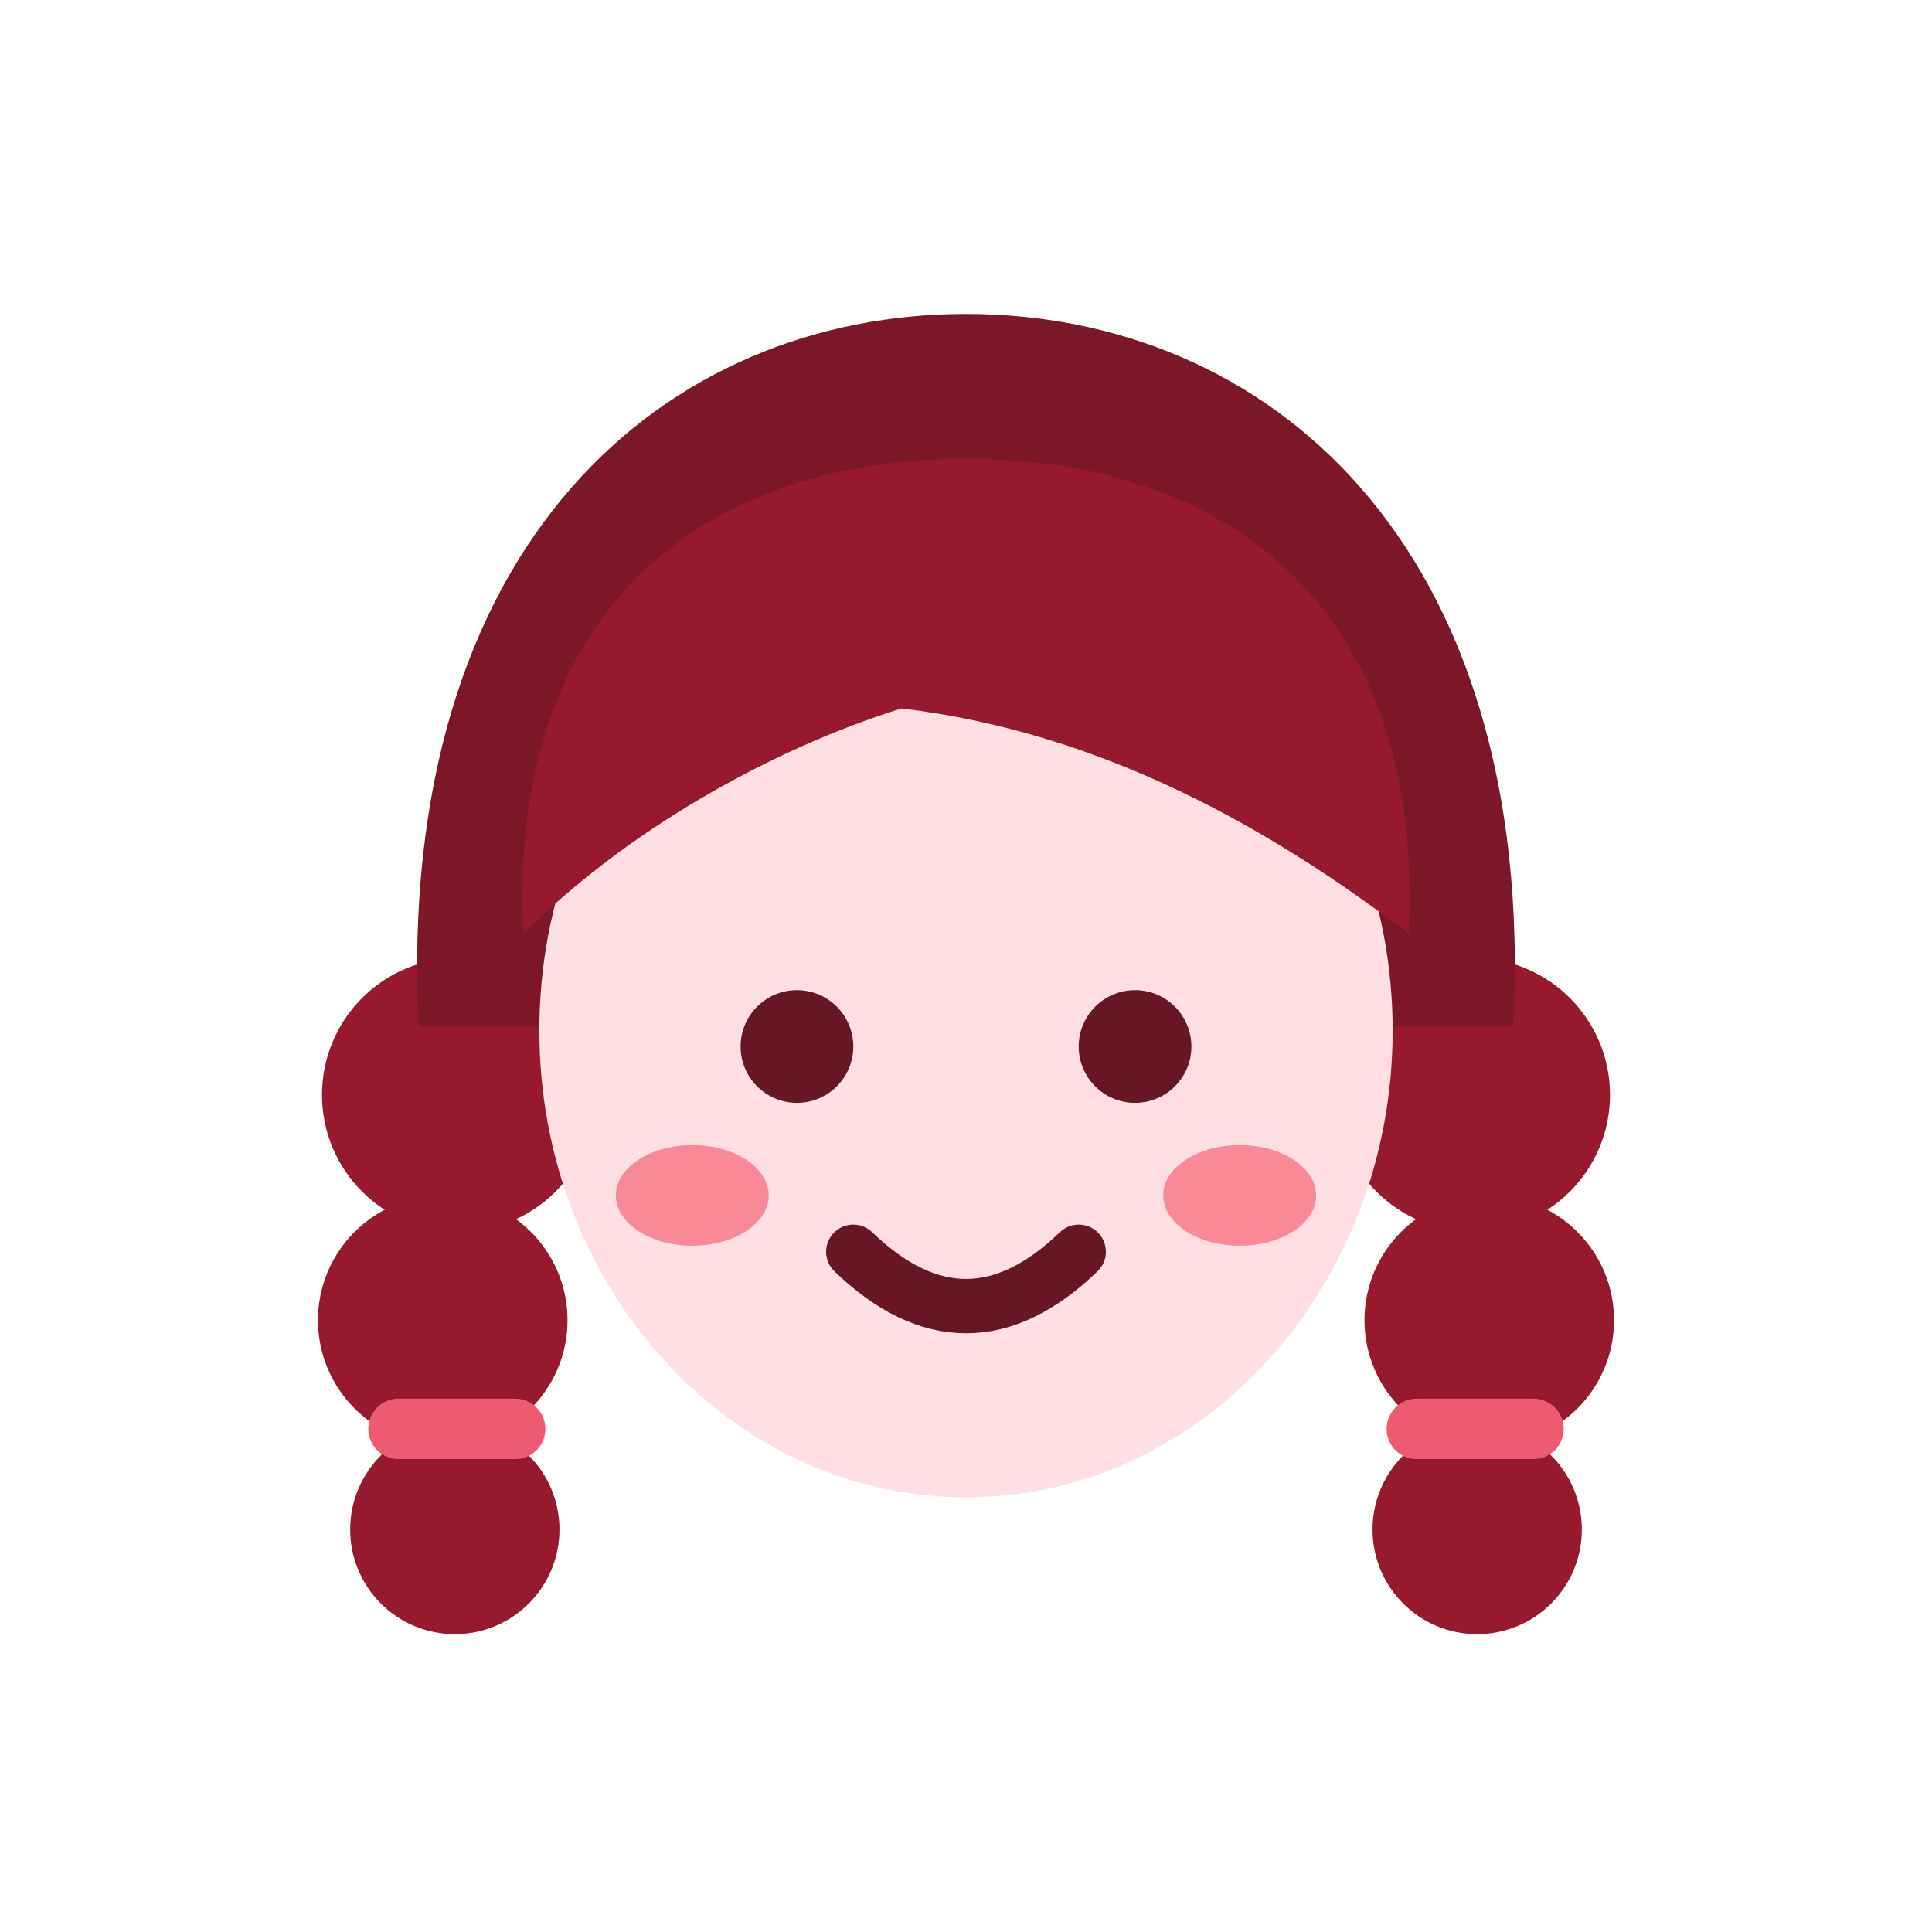
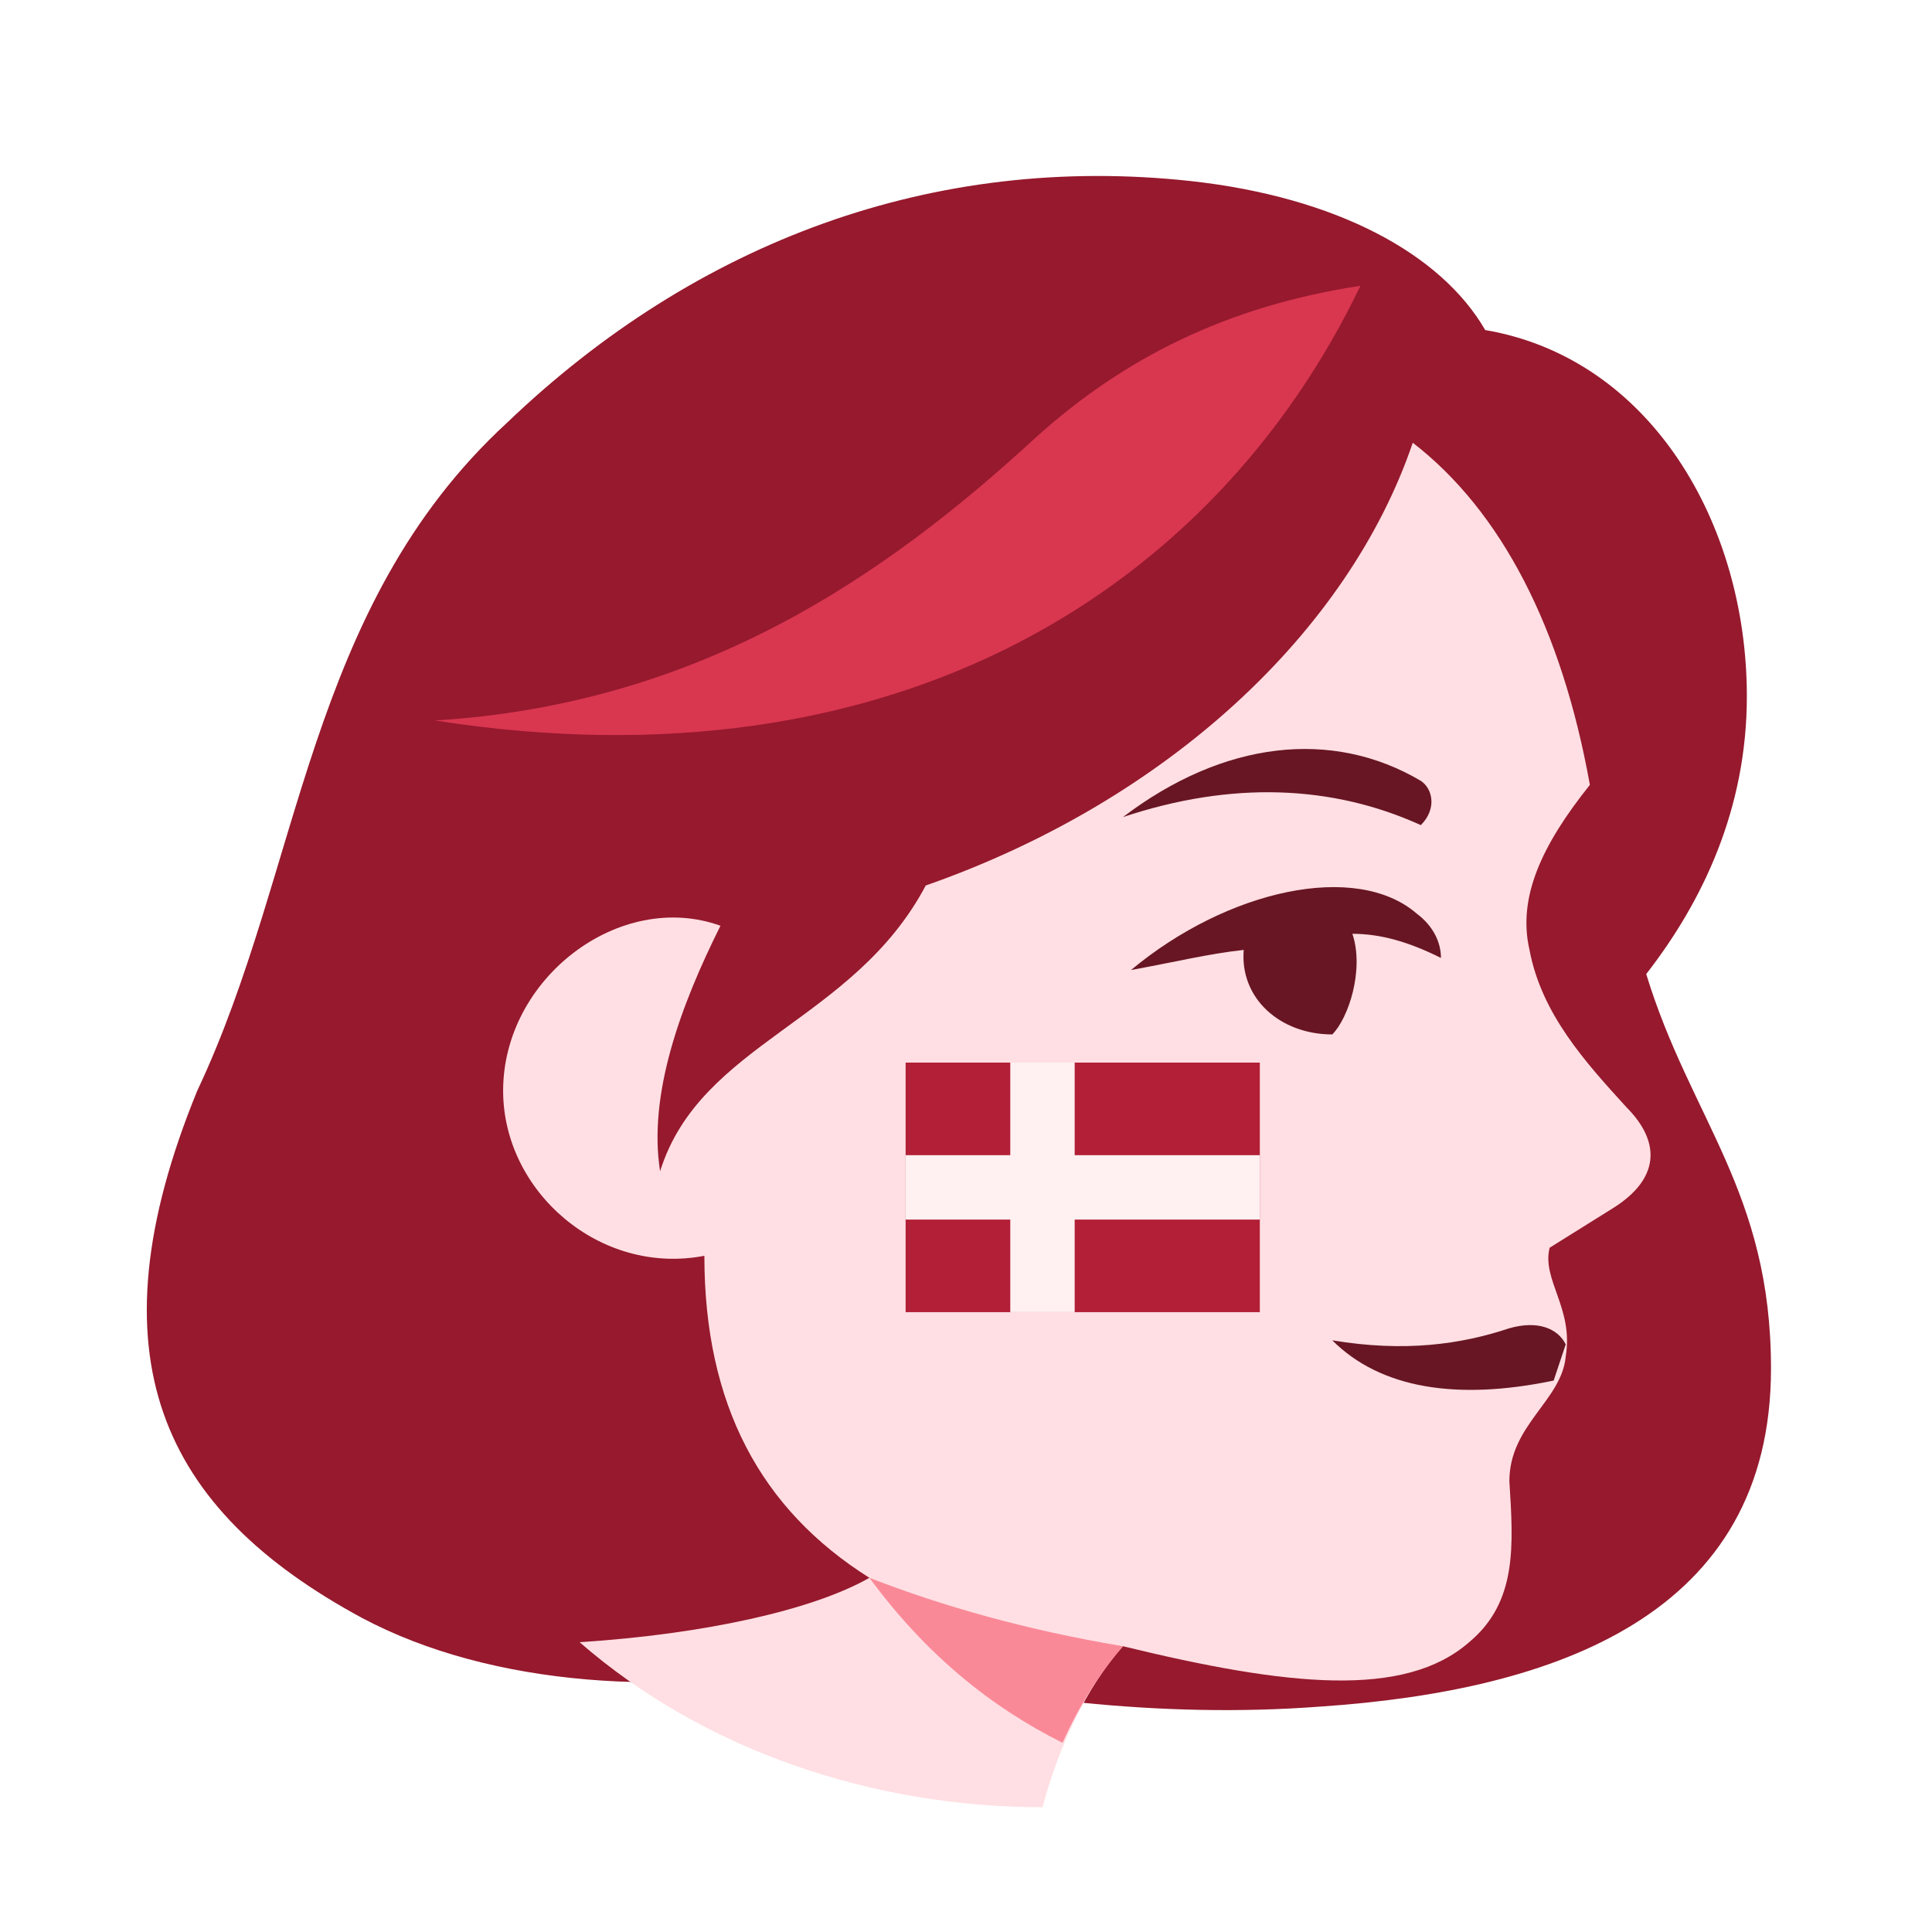
- <svg xmlns="http://www.w3.org/2000/svg" viewBox="0 0 48 48" role="img" aria-labelledby="t d">
-   <g fill="#96192d">
-     <circle cx="11.4" cy="27.2" r="3.4" />
-     <circle cx="36.6" cy="27.2" r="3.4" />
-     <circle cx="11.0" cy="32.8" r="3.1" />
-     <circle cx="37.0" cy="32.8" r="3.1" />
-     <circle cx="11.3" cy="38.0" r="2.6" />
-     <circle cx="36.7" cy="38.0" r="2.6" />
-   </g>
-   <path d="M9.9 35.5h2.9M35.2 35.5h2.9" stroke="#ee5b70" stroke-width="1.5" stroke-linecap="round" />
-   <path d="M10.4 25.5 C9.8 13.4 16.6 7.8 24 7.8 C31.4 7.8 38.2 13.4 37.6 25.5Z" fill="#7c1728" />
-   <ellipse cx="24" cy="25.6" rx="10.6" ry="11.6" fill="#ffdfe3" />
-   <circle cx="19.8" cy="26" r="1.4" fill="#681623" />
-   <circle cx="28.2" cy="26" r="1.4" fill="#681623" />
-   <path d="M21.2 31.1 Q24 33.8 26.8 31.1" fill="none" stroke="#681623" stroke-width="1.35" stroke-linecap="round" />
-   <ellipse cx="17.2" cy="29.7" rx="1.9" ry="1.25" fill="#fa8998" />
-   <ellipse cx="30.8" cy="29.7" rx="1.9" ry="1.25" fill="#fa8998" />
-   <path d="M13 23.2 C12.6 15 17.6 11.4 24 11.4 C30.4 11.4 35.4 15 35 23.2 C31.6 20.6 27.4 18.2 22.4 17.6 C19.2 18.6 15.6 20.6 13 23.2Z" fill="#96192d" />
+ <svg xmlns="http://www.w3.org/2000/svg" viewBox="0 0 48 48" role="img" aria-labelledby="title description">
+   <path fill="#96192d" d="M4.9 27.1C7.5 21.6 7.6 15.1 12.6 10.5 17.3 6 23.2 3.8 29.6 4.5c3.6.4 6.2 1.8 7.3 3.7 4.1.7 6.5 4.8 6.5 9.1 0 2.8-1.1 5.1-2.5 6.9 1.1 3.6 3.1 5.4 3.1 9.8 0 6.1-5.3 8-11.2 8.4-4 .3-7.9-.2-11.9-1.1-4.2.9-8.7.6-11.9-1.1C4 37.5 2.2 33.7 4.9 27.1Z" />
+   <path fill="#d93650" d="M10.8 17.9c6.6-.4 11.2-3.6 14.9-7 2.2-2 4.8-3.3 8.1-3.8-3.6 7.5-11.5 12.6-23 10.8Z" />
+   <path fill="#ffdfe3" d="M35.1 11c2.2 1.7 3.7 4.6 4.4 8.5-1.2 1.5-1.8 2.8-1.5 4.1.3 1.6 1.4 2.8 2.4 3.9.9.9.8 1.8-.3 2.5l-1.6 1c-.2.8.6 1.5.4 2.7-.1 1.1-1.4 1.7-1.4 3.1.1 1.6.2 3-1 4-1.6 1.4-4.5 1.1-8.6.1-.9 1-1.6 2.5-2 4-4.2 0-8.4-1.4-11.5-4.1 3.1-.2 5.8-.8 7.2-1.6-2.7-1.7-4.1-4.3-4.1-8-2.6.5-5-1.6-5-4.1 0-2.8 2.9-5 5.4-4.1-1 2-1.8 4.2-1.5 6.1 1-3.2 4.8-3.7 6.6-7.1 6-2.1 10.5-6.3 12.1-11Z" />
+   <path fill="#fa8998" d="M21.6 39.2c1.8.7 3.9 1.3 6.3 1.7-.6.7-1.1 1.5-1.5 2.4-1.8-.9-3.4-2.2-4.8-4.1Z" />
+   <path fill="#681623" d="M27.9 20.3c2.5-1.9 5.2-2.2 7.4-.9.3.2.4.7 0 1.1-2.2-1-4.7-1.1-7.4-.2Zm.2 3.8c2.4-2 5.6-2.7 7.1-1.4.4.3.6.7.6 1.1-.8-.4-1.5-.6-2.2-.6.3.9-.1 2.1-.5 2.5-1.3 0-2.3-.9-2.2-2.1-.9.1-1.7.3-2.8.5Zm5 9.2c1.8.3 3.2.1 4.4-.3.7-.2 1.2 0 1.4.4l-.3.9c-2.4.5-4.3.2-5.5-1Z" />
+   <path fill="#b21f36" d="M22.5 26.4h8.8v6.2h-8.8Z" />
+   <path fill="#fff0f1" d="M25.1 26.4h1.6v6.2h-1.6Z M22.5 28.7h8.8v1.6h-8.8Z" />
</svg>
